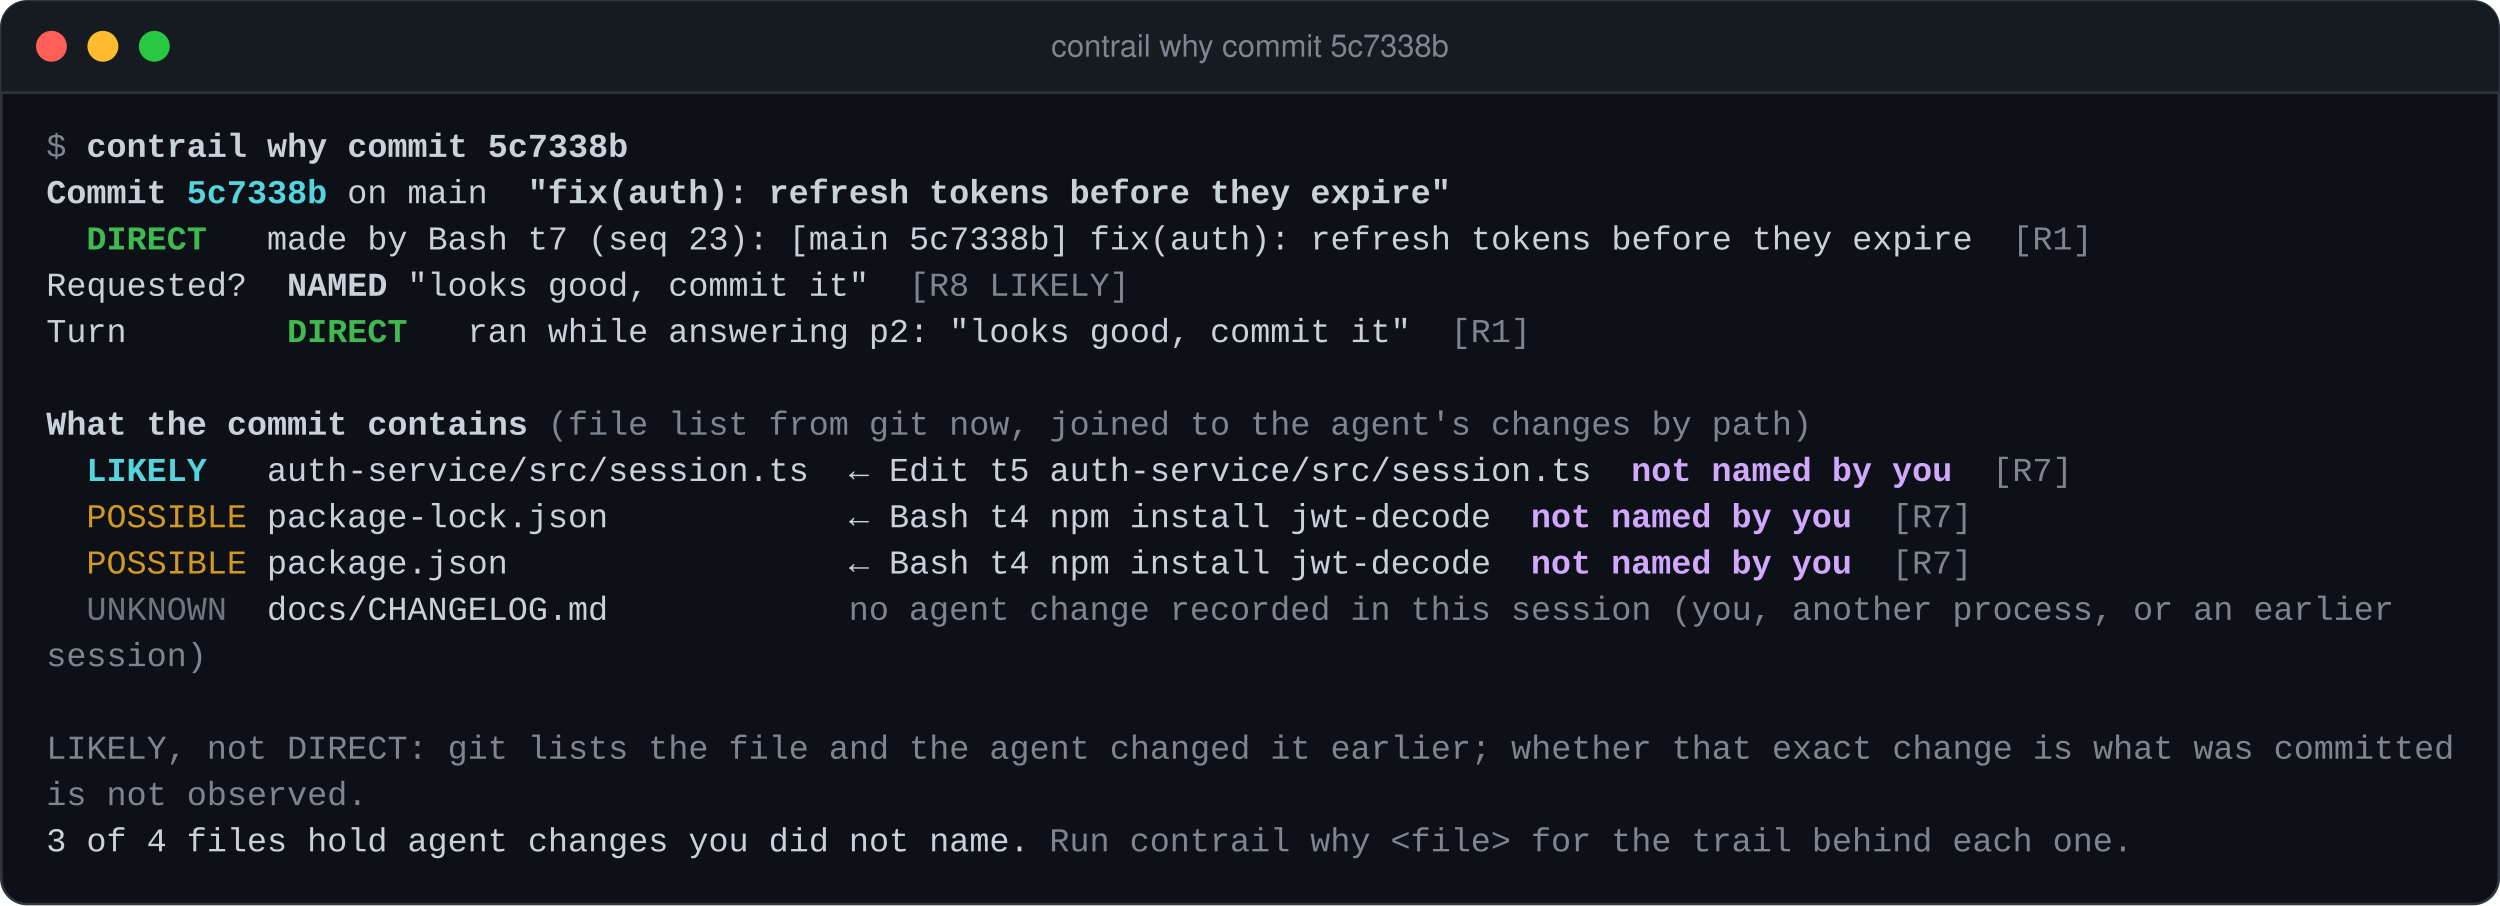
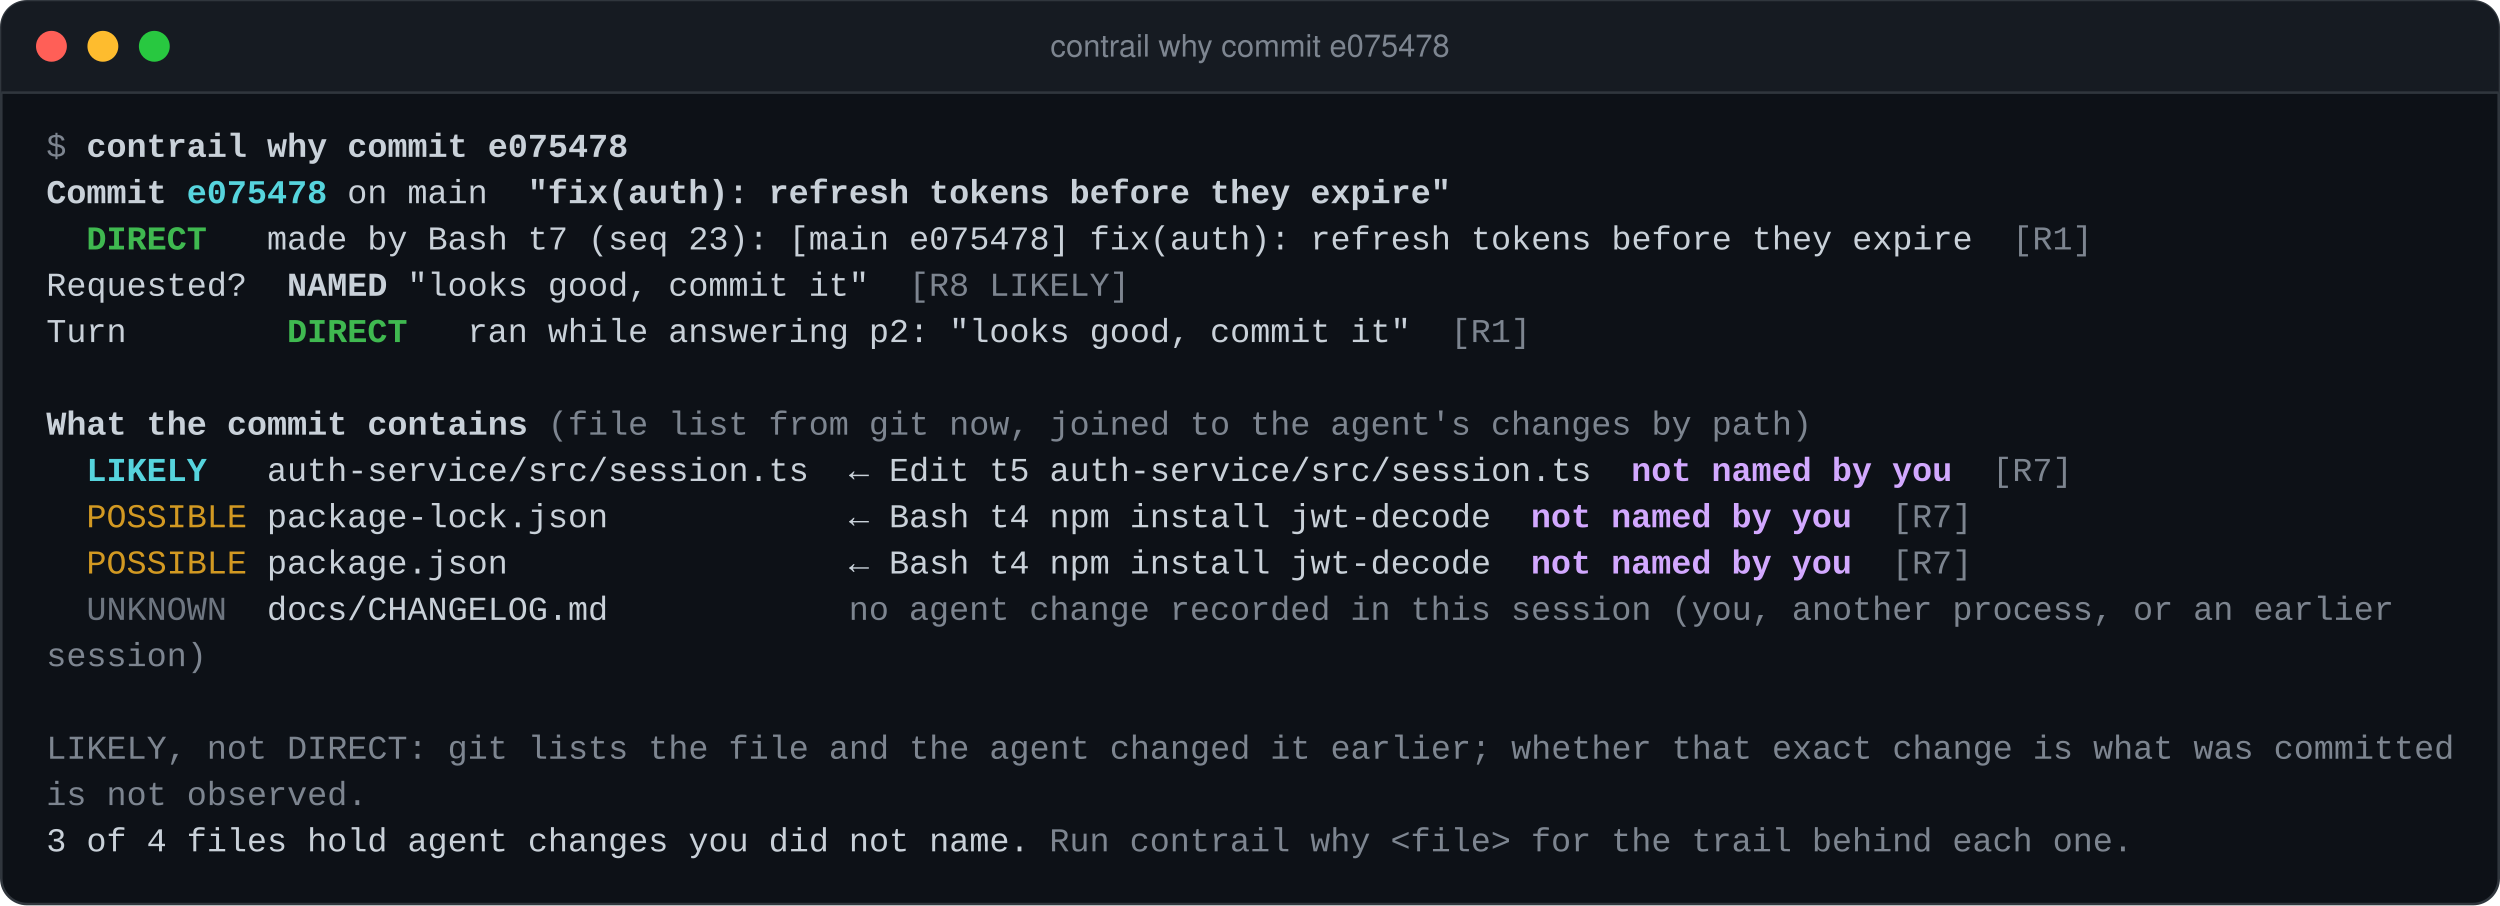
- <svg xmlns="http://www.w3.org/2000/svg" width="972" height="352" viewBox="0 0 972 352" role="img" aria-label="contrail why commit 5c7338b">
+ <svg xmlns="http://www.w3.org/2000/svg" width="972" height="352" viewBox="0 0 972 352" role="img" aria-label="contrail why commit e075478">
  <rect x="0.5" y="0.5" width="971" height="351" rx="10" fill="#0d1117" stroke="#30363d" />
  <path d="M0.5 36 V10.5 A10 10 0 0 1 10.5 0.5 H961.5 A10 10 0 0 1 971.5 10.5 V36 Z" fill="#161b22" />
  <line x1="0.5" y1="36" x2="971.5" y2="36" stroke="#30363d" />
  <circle cx="20" cy="18" r="6" fill="#ff5f57" />
  <circle cx="40" cy="18" r="6" fill="#febc2e" />
  <circle cx="60" cy="18" r="6" fill="#28c840" />
-   <text x="486" y="22" text-anchor="middle" font-family="-apple-system, BlinkMacSystemFont, 'Segoe UI', Helvetica, Arial, sans-serif" font-size="12" fill="#7d8590">contrail why commit 5c7338b</text>
+   <text x="486" y="22" text-anchor="middle" font-family="-apple-system, BlinkMacSystemFont, 'Segoe UI', Helvetica, Arial, sans-serif" font-size="12" fill="#7d8590">contrail why commit e075478</text>
  <g font-family="ui-monospace, SFMono-Regular, 'SF Mono', Menlo, Consolas, 'Liberation Mono', monospace" font-size="13" fill="#c9d1d9" style="white-space: pre" xml:space="preserve">
    <text y="61" style="white-space: pre">
      <tspan x="18.0" fill="#7d8590">$</tspan>
      <tspan x="25.8"> </tspan>
-       <tspan x="33.6" font-weight="bold">contrail why commit 5c7338b</tspan>
+       <tspan x="33.6" font-weight="bold">contrail why commit e075478</tspan>
    </text>
    <text y="79" style="white-space: pre">
      <tspan x="18.0" font-weight="bold">Commit</tspan>
      <tspan x="64.8"> </tspan>
-       <tspan x="72.6" fill="#56d4dd" font-weight="bold">5c7338b</tspan>
+       <tspan x="72.6" fill="#56d4dd" font-weight="bold">e075478</tspan>
      <tspan x="127.2"> on main  </tspan>
      <tspan x="205.2" font-weight="bold">"fix(auth): refresh tokens before they expire"</tspan>
    </text>
    <text y="97" style="white-space: pre">
      <tspan x="18.0">  </tspan>
      <tspan x="33.6" fill="#3fb950" font-weight="bold">DIRECT</tspan>
-       <tspan x="80.4">   made by Bash t7 (seq 23): [main 5c7338b] fix(auth): refresh tokens before they expire  </tspan>
+       <tspan x="80.4">   made by Bash t7 (seq 23): [main e075478] fix(auth): refresh tokens before they expire  </tspan>
      <tspan x="782.4" fill="#7d8590">[R1]</tspan>
    </text>
    <text y="115" style="white-space: pre">
      <tspan x="18.0">Requested?  </tspan>
      <tspan x="111.6" font-weight="bold">NAMED</tspan>
      <tspan x="150.6"> "looks good, commit it"  </tspan>
      <tspan x="353.4" fill="#7d8590">[R8 LIKELY]</tspan>
    </text>
    <text y="133" style="white-space: pre">
      <tspan x="18.0">Turn        </tspan>
      <tspan x="111.6" fill="#3fb950" font-weight="bold">DIRECT</tspan>
      <tspan x="158.4">   ran while answering p2: "looks good, commit it"  </tspan>
      <tspan x="564.0" fill="#7d8590">[R1]</tspan>
    </text>
    <text y="169" style="white-space: pre">
      <tspan x="18.0" font-weight="bold">What the commit contains</tspan>
      <tspan x="205.2" fill="#7d8590"> (file list from git now, joined to the agent's changes by path)</tspan>
    </text>
    <text y="187" style="white-space: pre">
      <tspan x="18.0">  </tspan>
      <tspan x="33.6" fill="#56d4dd" font-weight="bold">LIKELY</tspan>
      <tspan x="80.4">   auth-service/src/session.ts  ← Edit t5 auth-service/src/session.ts  </tspan>
      <tspan x="634.2" fill="#d2a8ff" font-weight="bold">not named by you</tspan>
      <tspan x="759.0">  </tspan>
      <tspan x="774.6" fill="#7d8590">[R7]</tspan>
    </text>
    <text y="205" style="white-space: pre">
      <tspan x="18.0">  </tspan>
      <tspan x="33.6" fill="#d29922">POSSIBLE</tspan>
      <tspan x="96.0"> package-lock.json            ← Bash t4 npm install jwt-decode  </tspan>
      <tspan x="595.2" fill="#d2a8ff" font-weight="bold">not named by you</tspan>
      <tspan x="720.0">  </tspan>
      <tspan x="735.6" fill="#7d8590">[R7]</tspan>
    </text>
    <text y="223" style="white-space: pre">
      <tspan x="18.0">  </tspan>
      <tspan x="33.6" fill="#d29922">POSSIBLE</tspan>
      <tspan x="96.0"> package.json                 ← Bash t4 npm install jwt-decode  </tspan>
      <tspan x="595.2" fill="#d2a8ff" font-weight="bold">not named by you</tspan>
      <tspan x="720.0">  </tspan>
      <tspan x="735.6" fill="#7d8590">[R7]</tspan>
    </text>
    <text y="241" style="white-space: pre">
      <tspan x="18.0">  </tspan>
      <tspan x="33.6" fill="#6e7681">UNKNOWN</tspan>
      <tspan x="88.2">  docs/CHANGELOG.md            </tspan>
      <tspan x="330.0" fill="#7d8590">no agent change recorded in this session (you, another process, or an earlier</tspan>
    </text>
    <text y="259" style="white-space: pre">
      <tspan x="18.0" fill="#7d8590">session)</tspan>
    </text>
    <text y="295" style="white-space: pre">
      <tspan x="18.0" fill="#7d8590">LIKELY, not DIRECT: git lists the file and the agent changed it earlier; whether that exact change is what was committed</tspan>
    </text>
    <text y="313" style="white-space: pre">
      <tspan x="18.0" fill="#7d8590">is not observed.</tspan>
    </text>
    <text y="331" style="white-space: pre">
      <tspan x="18.0">3 of 4 files hold agent changes you did not name. </tspan>
      <tspan x="408.0" fill="#7d8590">Run contrail why &lt;file&gt; for the trail behind each one.</tspan>
    </text>
  </g>
</svg>
